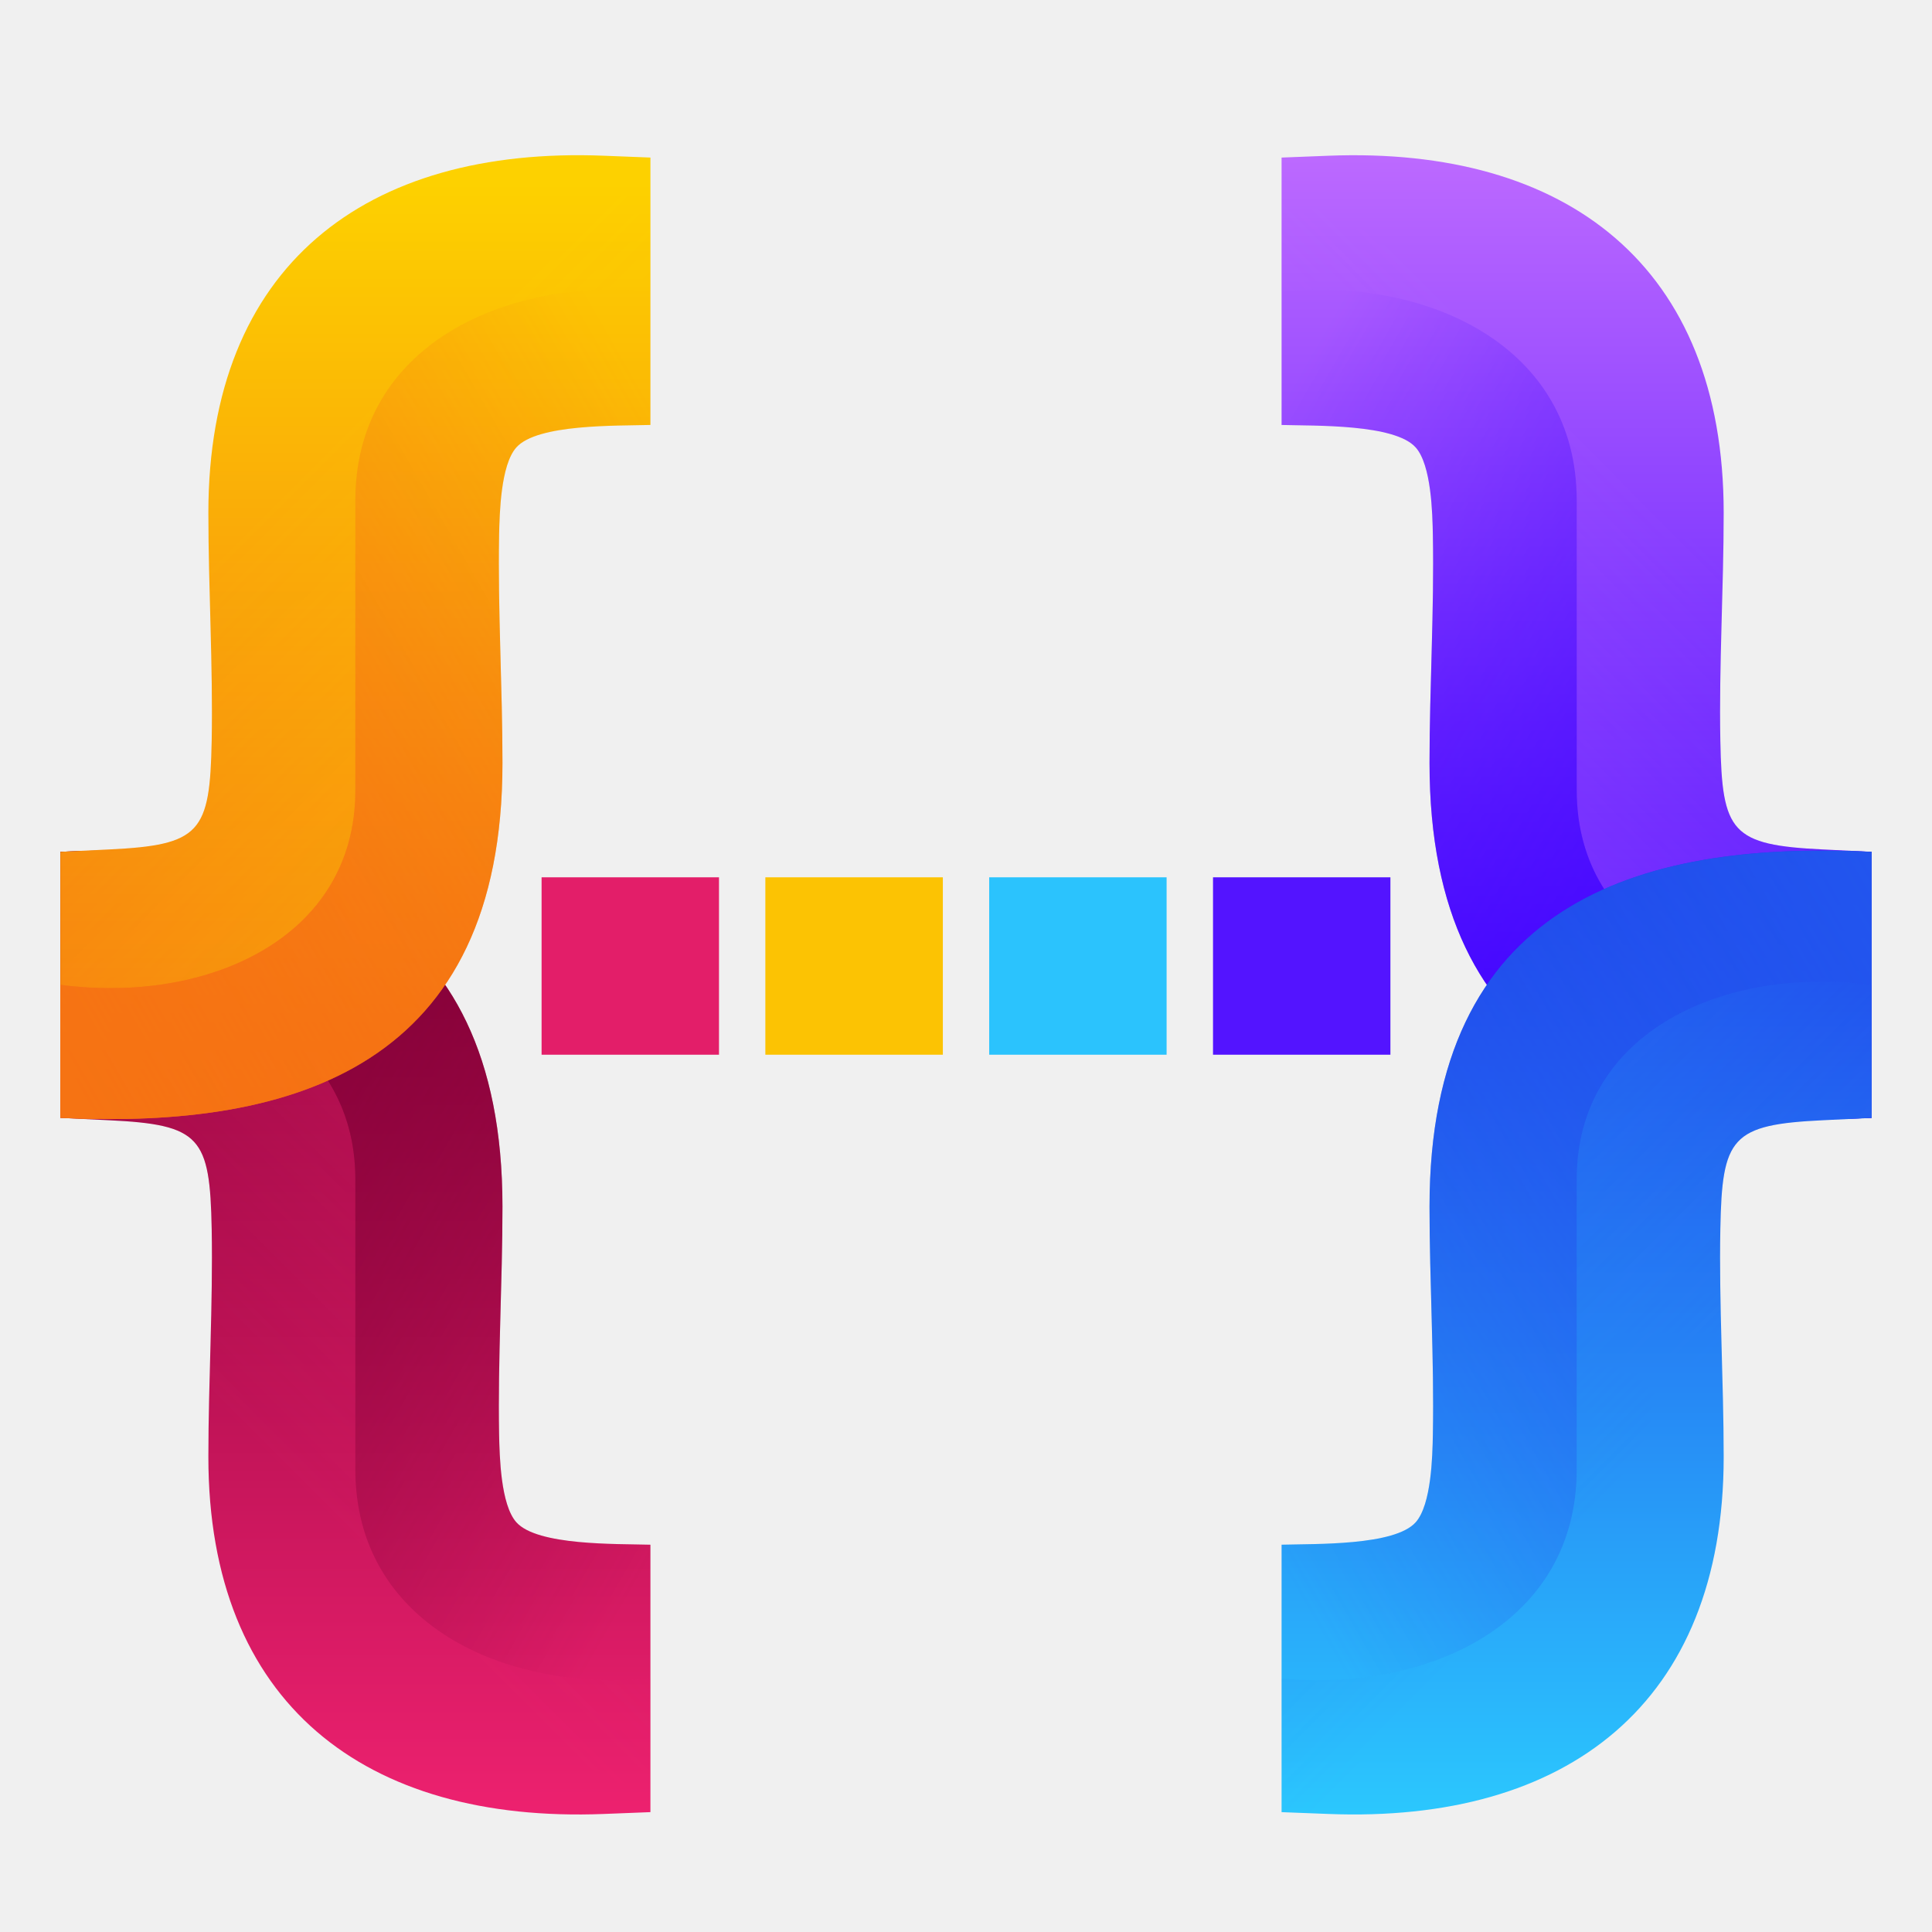
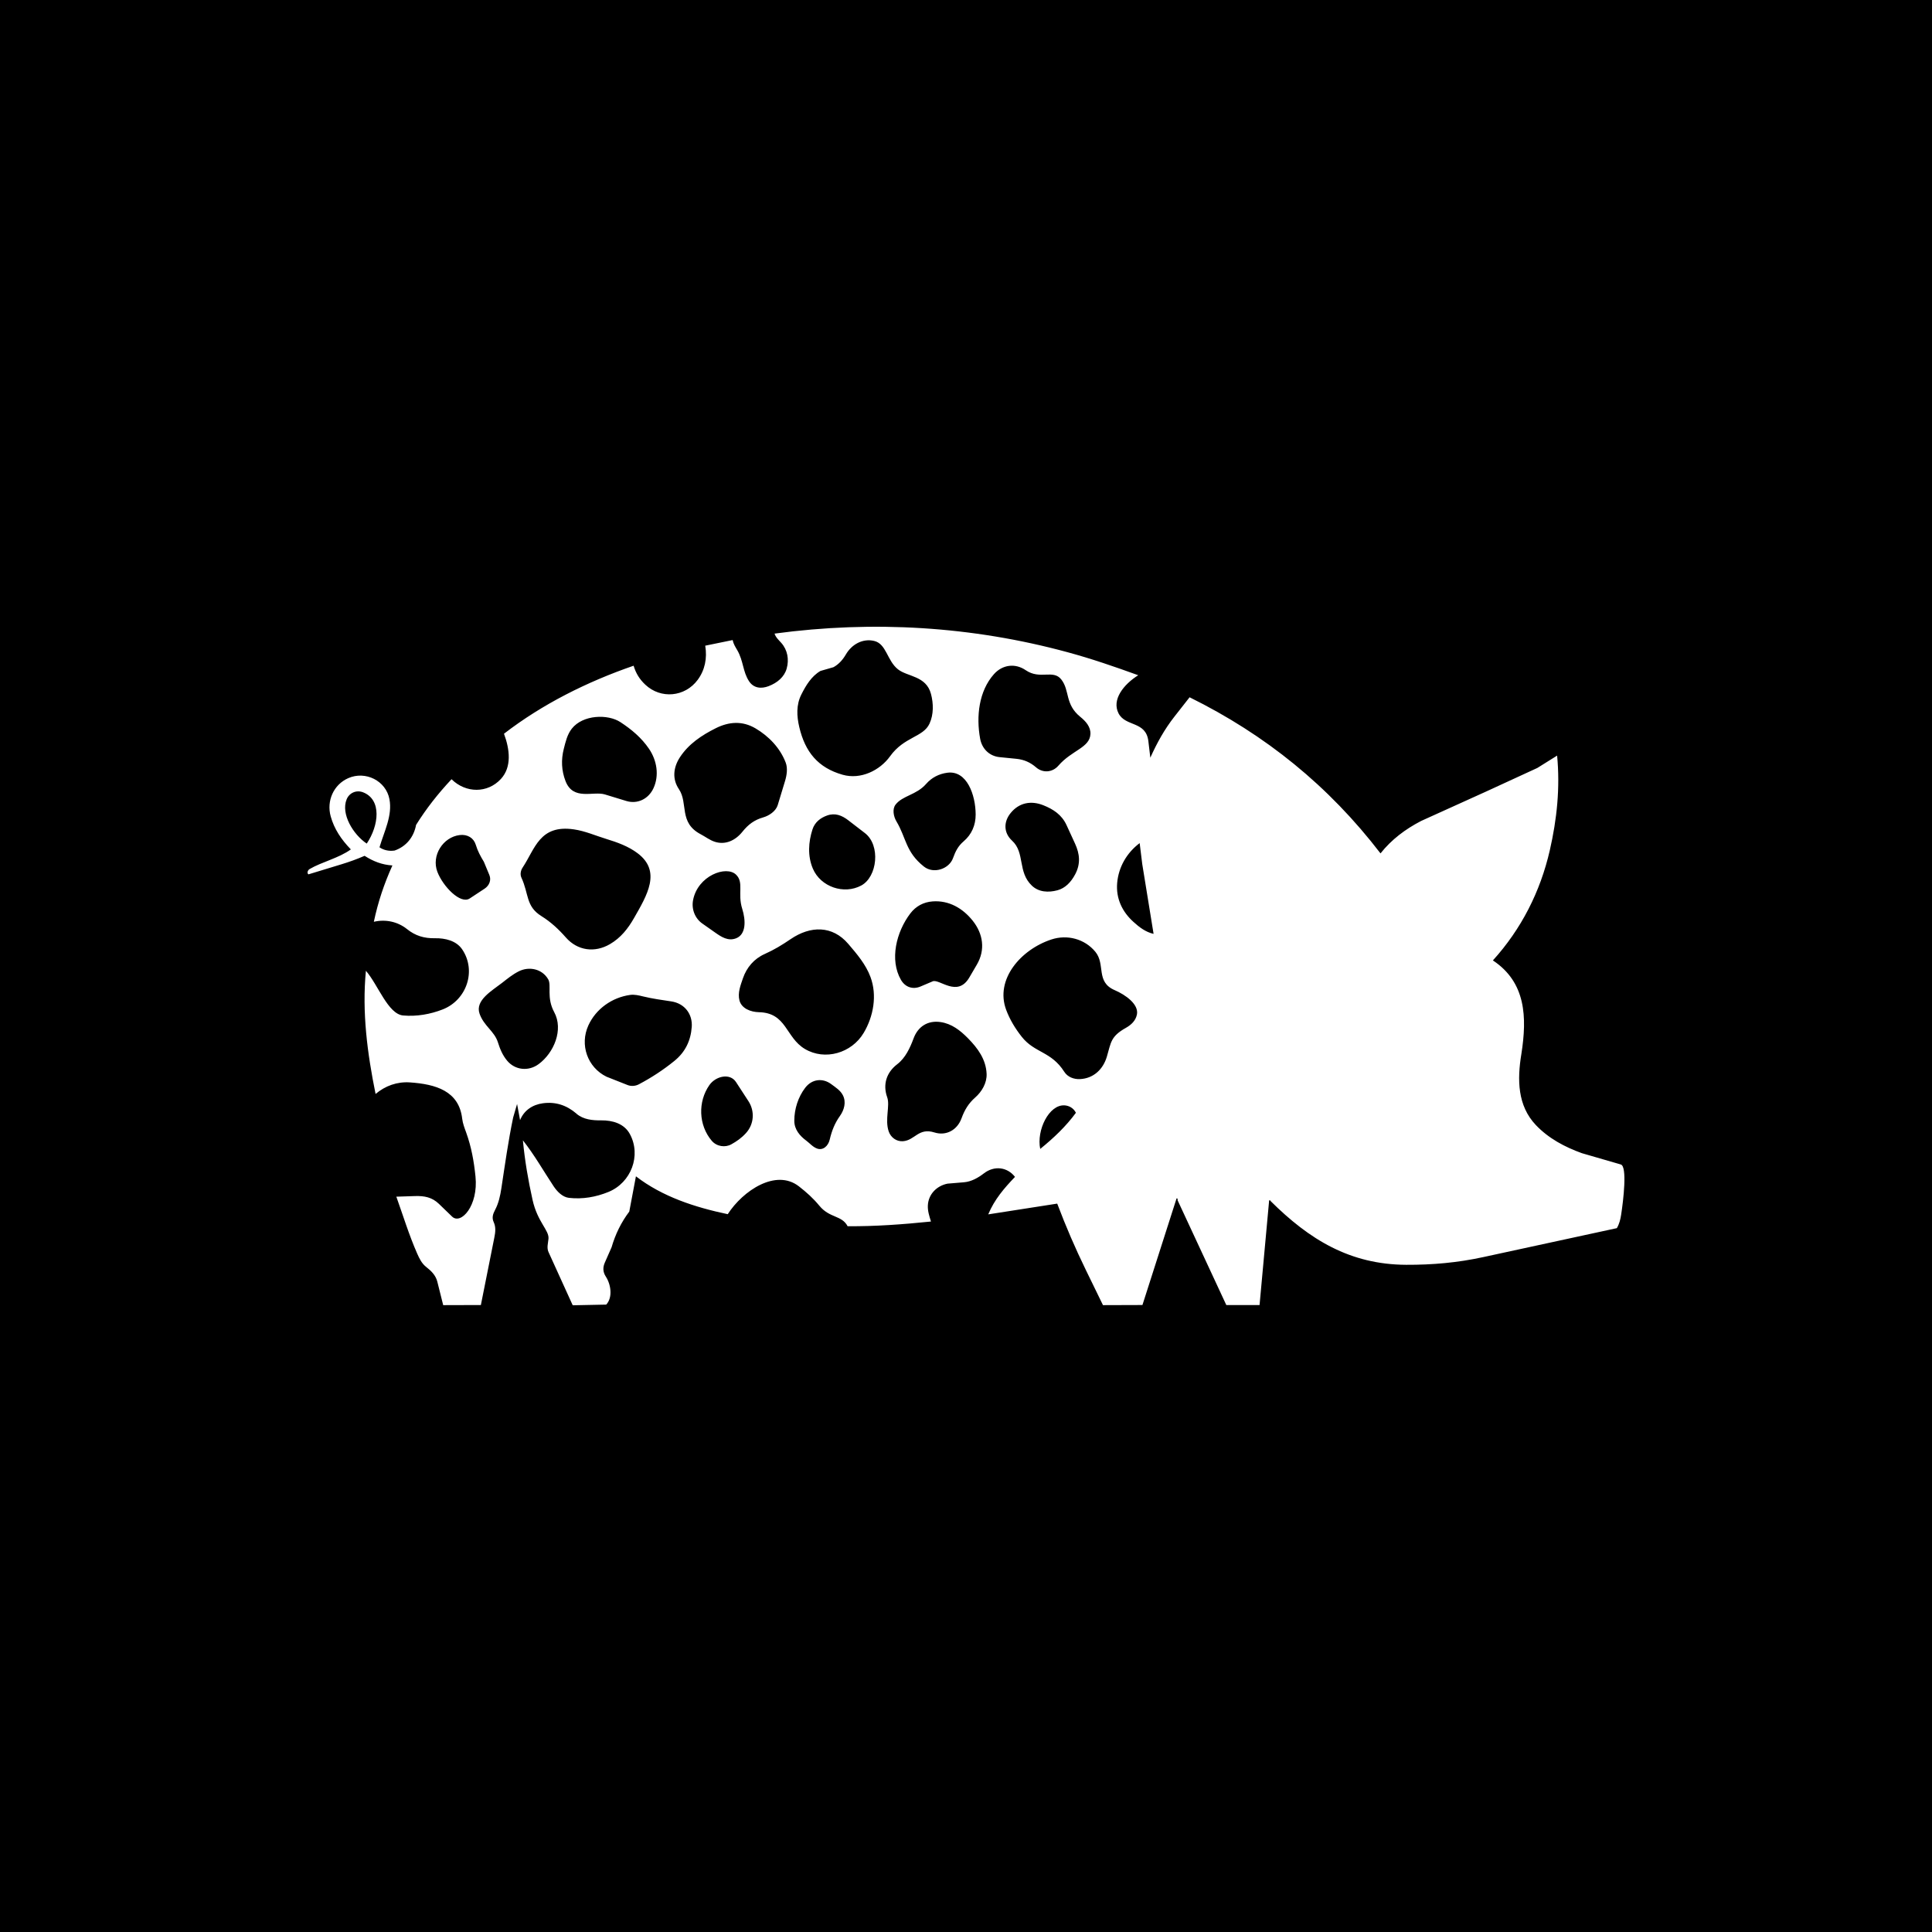
- <svg xmlns="http://www.w3.org/2000/svg" xmlns:xlink="http://www.w3.org/1999/xlink" id="Layer_1" data-name="Layer 1" viewBox="0 0 1080 1080">
+ <svg xmlns="http://www.w3.org/2000/svg" id="Layer_1" data-name="Layer 1" viewBox="0 0 1080 1080">
  <defs>
    <style>
      .cls-1 {
-         mask: url(#mask);
-       }
- 
-       .cls-2 {
-         fill: #f67313;
-       }
- 
-       .cls-2, .cls-3, .cls-4, .cls-5, .cls-6, .cls-7, .cls-8, .cls-9 {
-         fill-rule: evenodd;
-       }
- 
-       .cls-10 {
-         fill: #2bc3fd;
-       }
- 
-       .cls-11 {
-         fill: url(#linear-gradient-8);
-       }
- 
-       .cls-12 {
-         fill: url(#linear-gradient-7);
-       }
- 
-       .cls-13 {
-         fill: url(#linear-gradient-5);
-       }
- 
-       .cls-14 {
-         fill: url(#linear-gradient-6);
-       }
- 
-       .cls-15 {
-         fill: url(#linear-gradient-9);
-       }
- 
-       .cls-16 {
-         fill: url(#linear-gradient-4);
-       }
- 
-       .cls-17 {
-         fill: url(#linear-gradient-3);
-       }
- 
-       .cls-18 {
-         fill: url(#linear-gradient-2);
-       }
- 
-       .cls-19 {
-         fill: url(#linear-gradient);
-       }
- 
-       .cls-20 {
-         mask: url(#mask-2);
-       }
- 
-       .cls-21 {
-         mask: url(#mask-3);
-       }
- 
-       .cls-22 {
-         mask: url(#mask-4);
-       }
- 
-       .cls-23 {
-         mask: url(#mask-5);
-       }
- 
-       .cls-24 {
-         mask: url(#mask-7);
-       }
- 
-       .cls-25 {
-         mask: url(#mask-6);
-       }
- 
-       .cls-26 {
-         mask: url(#mask-1);
-       }
- 
-       .cls-3 {
-         fill: #830037;
-       }
- 
-       .cls-4 {
-         fill: #2684f5;
-       }
- 
-       .cls-27 {
-         clip-path: url(#clippath-1);
-       }
- 
-       .cls-28 {
-         clip-path: url(#clippath-3);
-       }
- 
-       .cls-29 {
-         clip-path: url(#clippath-2);
-       }
- 
-       .cls-30 {
-         fill: #fcc303;
-       }
- 
-       .cls-31 {
-         clip-rule: evenodd;
-         fill: none;
-       }
- 
-       .cls-32 {
-         fill: url(#linear-gradient-10);
-       }
- 
-       .cls-33 {
-         fill: url(#linear-gradient-11);
-       }
- 
-       .cls-34 {
-         fill: url(#linear-gradient-12);
-       }
- 
-       .cls-5 {
-         fill: #eb206e;
-       }
- 
-       .cls-35 {
-         fill: #e31e69;
-       }
- 
-       .cls-6 {
-         fill: #25e;
-       }
- 
-       .cls-7 {
-         fill: #4004ff;
-       }
- 
-       .cls-8 {
-         fill: #b866ff;
-       }
- 
-       .cls-36 {
-         fill: #5314ff;
-       }
- 
-       .cls-37 {
-         clip-path: url(#clippath);
-       }
- 
-       .cls-9 {
-         fill: #fdd000;
+         fill: #fff;
      }
    </style>
-     <clipPath id="clippath">
-       <path class="cls-31" d="M33.74,476.18v148.72l26.92,1.31c51.56,2.44,56.68,9.4,57.68,60.87.76,42.13-1.86,84.99-1.86,127.32,0,138.03,87.73,204.84,220.96,199.62l26.15-1.03v-149.49c-19-.55-63.26.62-74.96-12.55-8.78-9.86-9.36-36.83-9.64-49.11-.75-42.11,1.89-84.99,1.89-127.33,0-168.73-115.19-204.73-247.15-198.33" />
-     </clipPath>
-     <linearGradient id="linear-gradient" x1="881.34" y1="-1703.07" x2="881.34" y2="-2236.99" gradientTransform="translate(1080 -1222.71) rotate(-180)" gradientUnits="userSpaceOnUse">
-       <stop offset="0" stop-color="#820036" />
-       <stop offset="1" stop-color="#ed216f" />
-     </linearGradient>
-     <linearGradient id="linear-gradient-2" x1="392.28" y1="-1233.42" x2="828.92" y2="-1670.06" gradientTransform="translate(983.99 -844.98) rotate(-180)" gradientUnits="userSpaceOnUse">
-       <stop offset="0" stop-color="#fff" />
-       <stop offset="1" stop-color="#000" />
-     </linearGradient>
-     <mask id="mask" x="33.74" y="548.66" width="329.85" height="465.65" maskUnits="userSpaceOnUse">
-       <rect class="cls-18" x="33.74" y="548.66" width="329.85" height="465.65" />
-     </mask>
-     <linearGradient id="linear-gradient-3" x1="1005.65" y1="-1427.29" x2="589.1" y2="-1667.63" gradientTransform="translate(983.99 -847.06) rotate(-180)" xlink:href="#linear-gradient-2" />
-     <mask id="mask-1" x="33.74" y="475.49" width="329.85" height="463.72" maskUnits="userSpaceOnUse">
-       <rect class="cls-17" x="33.74" y="475.49" width="329.85" height="463.72" />
-     </mask>
-     <clipPath id="clippath-1">
-       <path class="cls-31" d="M33.74,624.9v-148.72l26.92-1.31c51.56-2.45,56.68-9.43,57.68-60.85.76-42.13-1.86-85.01-1.86-127.35,0-138.05,87.73-204.85,220.96-199.62l26.15,1.03v149.47c-19,.55-63.26-.62-74.96,12.56-8.78,9.84-9.36,36.83-9.64,49.08-.75,42.13,1.89,85.01,1.89,127.34,0,168.75-115.19,204.75-247.15,198.35" />
-     </clipPath>
-     <linearGradient id="linear-gradient-4" x1="881.34" y1="-1848.26" x2="881.34" y2="-1324.55" gradientTransform="translate(1080 -1222.71) rotate(-180)" gradientUnits="userSpaceOnUse">
-       <stop offset="0" stop-color="#f56b15" />
-       <stop offset="1" stop-color="#fdd100" />
-     </linearGradient>
-     <linearGradient id="linear-gradient-5" x1="392.2" y1="-1570.49" x2="828.83" y2="-1134.21" gradientTransform="translate(983.99 -858.09) rotate(-180)" xlink:href="#linear-gradient-2" />
-     <mask id="mask-2" x="33.74" y="86.77" width="329.85" height="465.62" maskUnits="userSpaceOnUse">
-       <rect class="cls-13" x="33.74" y="86.78" width="329.85" height="465.62" />
-     </mask>
-     <linearGradient id="linear-gradient-6" x1="1005.69" y1="-1376.82" x2="589.11" y2="-1136.46" gradientTransform="translate(983.99 -855.96) rotate(-180)" xlink:href="#linear-gradient-2" />
-     <mask id="mask-3" x="33.74" y="161.85" width="329.85" height="463.74" maskUnits="userSpaceOnUse">
-       <rect class="cls-14" x="33.74" y="161.85" width="329.85" height="463.74" />
-     </mask>
-     <clipPath id="clippath-2">
-       <path class="cls-31" d="M1046.26,624.9v-148.72l-26.93-1.31c-51.58-2.48-56.69-9.43-57.65-60.88-.79-42.13,1.87-85.01,1.87-127.31,0-138.05-87.74-204.85-220.97-199.62l-26.18,1.03v149.47c18.98.55,63.27-.62,74.98,12.56,8.78,9.84,9.38,36.83,9.6,49.08.79,42.13-1.87,85.01-1.87,127.34,0,168.75,115.21,204.75,247.15,198.35" />
-     </clipPath>
-     <linearGradient id="linear-gradient-7" x1="198.66" y1="-1848.62" x2="198.66" y2="-1311.16" gradientTransform="translate(1080 -1222.71) rotate(-180)" gradientUnits="userSpaceOnUse">
-       <stop offset="0" stop-color="#3a00ff" />
-       <stop offset="1" stop-color="#bc69ff" />
-     </linearGradient>
-     <linearGradient id="linear-gradient-8" x1="567.92" y1="-1570.51" x2="131.26" y2="-1134.2" gradientTransform="translate(1056.09 -858.09) rotate(-180)" xlink:href="#linear-gradient-2" />
-     <mask id="mask-4" x="716.41" y="86.76" width="329.85" height="465.63" maskUnits="userSpaceOnUse">
-       <rect class="cls-11" x="716.41" y="86.76" width="329.85" height="465.63" />
-     </mask>
-     <linearGradient id="linear-gradient-9" x1="-45.56" y1="-1376.81" x2="371.01" y2="-1136.44" gradientTransform="translate(1056.09 -855.96) rotate(-180)" xlink:href="#linear-gradient-2" />
-     <mask id="mask-5" x="716.41" y="161.84" width="329.85" height="463.75" maskUnits="userSpaceOnUse">
-       <rect class="cls-15" x="716.41" y="161.86" width="329.85" height="463.74" />
-     </mask>
-     <clipPath id="clippath-3">
-       <path class="cls-31" d="M1046.26,476.19v148.72l-26.93,1.29c-51.58,2.45-56.69,9.41-57.65,60.87-.79,42.13,1.87,85.01,1.87,127.34,0,138.03-87.74,204.84-220.97,199.6l-26.18-1.01v-149.51c18.98-.55,63.27.64,74.98-12.53,8.78-9.86,9.38-36.84,9.6-49.11.79-42.13-1.87-84.99-1.87-127.33,0-168.73,115.21-204.77,247.15-198.33" />
-     </clipPath>
-     <linearGradient id="linear-gradient-10" x1="198.66" y1="-1636.81" x2="198.66" y2="-2276.83" gradientTransform="translate(1080 -1222.71) rotate(-180)" gradientUnits="userSpaceOnUse">
-       <stop offset="0" stop-color="#1e27e8" />
-       <stop offset="1" stop-color="#2cd2ff" />
-     </linearGradient>
-     <linearGradient id="linear-gradient-11" x1="-45.56" y1="-1427.28" x2="371" y2="-1667.64" gradientTransform="translate(1056.09 -847.06) rotate(-180)" xlink:href="#linear-gradient-2" />
-     <mask id="mask-6" x="716.41" y="475.46" width="329.85" height="463.76" maskUnits="userSpaceOnUse">
-       <rect class="cls-33" x="716.41" y="475.46" width="329.85" height="463.76" />
-     </mask>
-     <linearGradient id="linear-gradient-12" x1="567.8" y1="-1233.42" x2="131.15" y2="-1670.07" gradientTransform="translate(1056.09 -844.98) rotate(-180)" xlink:href="#linear-gradient-2" />
-     <mask id="mask-7" x="716.41" y="548.67" width="329.85" height="465.63" maskUnits="userSpaceOnUse">
-       <rect class="cls-34" x="716.41" y="548.67" width="329.85" height="465.63" />
-     </mask>
  </defs>
-   <g>
-     <g class="cls-37">
-       <rect class="cls-19" x="33.74" y="469.78" width="329.85" height="549.45" />
-     </g>
-     <g class="cls-1">
-       <path class="cls-5" d="M33.74,550.54c81.36-10.82,164.9,25.54,164.9,108.76v162.09c0,86.37,83.32,124.59,164.96,116.85v74.75l-26.15,1.03c-133.23,5.21-220.96-61.59-220.96-199.62,0-42.33,2.62-85.2,1.86-127.32-1-51.47-6.12-58.42-57.68-60.87l-26.92-1.31v-74.36Z" />
-     </g>
-     <g class="cls-26">
-       <path class="cls-3" d="M33.74,476.18v74.36c81.36-10.82,164.9,25.54,164.9,108.76v162.09c0,86.37,83.32,124.59,164.96,116.85v-74.74c-19-.55-63.26.62-74.96-12.55-8.78-9.86-9.36-36.83-9.64-49.11-.75-42.11,1.89-84.99,1.89-127.33,0-168.73-115.19-204.73-247.15-198.33" />
-     </g>
-     <g class="cls-27">
-       <rect class="cls-16" x="33.74" y="81.83" width="329.85" height="549.47" />
-     </g>
-     <g class="cls-20">
-       <path class="cls-9" d="M33.74,550.52c81.36,10.82,164.9-25.54,164.9-108.76v-162.1c0-86.35,83.32-124.56,164.96-116.81v-74.75l-26.15-1.03c-133.23-5.23-220.96,61.57-220.96,199.62,0,42.34,2.62,85.22,1.86,127.35-1,51.42-6.12,58.4-57.68,60.85l-26.92,1.31v74.34Z" />
-     </g>
-     <g class="cls-21">
-       <path class="cls-2" d="M33.74,624.9v-74.37c81.36,10.82,164.9-25.54,164.9-108.76v-162.1c0-86.35,83.32-124.56,164.96-116.81v74.72c-19,.55-63.26-.62-74.96,12.56-8.78,9.84-9.36,36.83-9.64,49.08-.75,42.13,1.89,85.01,1.89,127.34,0,168.75-115.19,204.75-247.15,198.35" />
-     </g>
-   </g>
-   <g>
-     <g class="cls-29">
-       <rect class="cls-12" x="716.41" y="81.84" width="329.85" height="549.47" />
-     </g>
-     <g class="cls-22">
-       <path class="cls-8" d="M1046.26,550.53c-81.36,10.82-164.87-25.54-164.87-108.76v-162.1c0-86.35-83.34-124.59-164.98-116.85v-74.72l26.18-1.03c133.23-5.23,220.97,61.57,220.97,199.62,0,42.3-2.66,85.18-1.87,127.31.96,51.46,6.07,58.41,57.65,60.88l26.93,1.31v74.34Z" />
-     </g>
-     <g class="cls-23">
-       <path class="cls-7" d="M1046.26,624.9v-74.37c-81.36,10.82-164.87-25.54-164.87-108.76v-162.1c0-86.35-83.34-124.59-164.98-116.85v74.75c18.98.55,63.27-.62,74.98,12.56,8.78,9.84,9.38,36.83,9.6,49.08.79,42.13-1.87,85.01-1.87,127.34,0,168.75,115.21,204.75,247.15,198.35" />
-     </g>
-     <g class="cls-28">
-       <rect class="cls-32" x="716.41" y="469.75" width="329.85" height="549.49" />
-     </g>
-     <g class="cls-25">
-       <path class="cls-6" d="M1046.26,476.19v74.34c-81.36-10.81-164.87,25.56-164.87,108.78v162.09c0,86.37-83.34,124.57-164.98,116.85v-74.76c18.98-.55,63.27.64,74.98-12.53,8.78-9.86,9.38-36.84,9.6-49.11.79-42.13-1.87-84.99-1.87-127.33,0-168.73,115.21-204.77,247.15-198.33" />
-     </g>
-     <g class="cls-24">
-       <path class="cls-4" d="M1046.26,550.53c-81.36-10.81-164.87,25.56-164.87,108.78v162.09c0,86.37-83.34,124.57-164.98,116.85v74.75l26.18,1.01c133.23,5.23,220.97-61.57,220.97-199.6,0-42.33-2.66-85.22-1.87-127.34.96-51.45,6.07-58.42,57.65-60.87l26.93-1.29v-74.37Z" />
-     </g>
-   </g>
-   <g>
-     <rect class="cls-36" x="678.08" y="490.42" width="99.17" height="99.17" />
-     <rect class="cls-10" x="552.97" y="490.42" width="99.17" height="99.17" />
-     <rect class="cls-30" x="427.84" y="490.42" width="99.22" height="99.17" />
-     <rect class="cls-35" x="302.75" y="490.42" width="99.17" height="99.17" />
-   </g>
+   <rect x="-53.68" y="-43.52" width="1185.01" height="1185.01" />
+   <path class="cls-1" d="M322.28,622.55c-5.56-4.75-11.7-6.78-18.85-5.81-5.74.78-10.53,3.98-12.71,9.42l-1.67-9.02-2.19,7.54c-2.76,13.21-4.56,26.23-6.59,39.57-.65,4.3-1.57,8.43-3.55,12.16-1.19,2.24-1.86,4.35-.74,6.77,1.3,2.78.95,5.67.34,8.71l-7.51,37.63-21.06.06-3.29-13.12c-.91-3.65-3.48-6.08-6.34-8.33-2.35-1.85-3.7-4.63-4.92-7.39-4.57-10.39-7.8-21.04-11.65-31.79l10.46-.34c5.22-.17,9.53.67,13.33,4.34l7.37,7.12c4.92,4.76,14.77-6.01,13.09-22.42-.87-8.54-2.3-16.5-5.22-24.61-.89-2.46-1.9-5.01-2.21-7.68-1.79-15.55-14.83-19.3-29.23-20.29-7.16-.49-13.74,1.89-19.19,6.46-4.62-22.75-7.64-45.64-5.41-68.86,6.78,7.77,12.36,24.25,20.84,24.99,7.49.66,15.14-.66,22.12-3.4,13.45-5.29,18.94-21.67,10.84-33.59-3.3-4.86-9.58-6.29-15.11-6.19-6.15.12-11.04-1.37-15.65-5.07-5.3-4.25-12.07-5.64-18.6-4.13,2.38-11.23,5.72-21.14,10.38-31.49-5.75-.36-10.65-2.25-15.55-5.38-4.26,1.85-8.39,3.35-12.92,4.73l-18.47,5.63c-1.01-.75-.36-2.38.69-2.99,6.87-4,16.12-6.01,23.02-10.95-5.36-5.53-9.31-11.41-11.27-18.48-2.4-8.64,1.6-17.76,9.86-21.38,9.6-4.2,21.03,1.46,22.98,11.77,1.74,9.18-2.9,17.91-5.56,26.91,2.38,1.64,5.48,2.28,8.46,1.81,6.5-2.29,10.72-7.5,11.99-14.33,5.74-9.2,12.29-17.5,19.82-25.54,8.01,7.89,20.14,7.94,27.59-.14,6.16-6.68,4.99-16.53,1.73-25.29,21.54-16.6,46.46-29.04,72.46-38.02,1.29,4.33,3.41,7.66,6.54,10.6,8.66,8.15,22.17,6.93,29.29-2.71,4-5.41,5.39-12.02,4.21-19.09l15.32-3.14c.48,2.24,1.52,3.83,2.59,5.66,3.46,5.95,3.06,11.98,6.57,17.34,2.6,3.97,6.85,4.33,10.94,2.77,4.89-1.87,8.77-5.14,10.09-9.78,1.46-5.14.5-10.48-3.01-14.42-1.43-1.61-3.08-3.05-3.75-5.18,55.13-7.43,110.4-4.11,163.82,10.41,13.47,3.66,26.18,8.04,39.48,12.86-8.19,5.14-14.95,13.69-10.99,21.34,3.92,7.58,15.31,4.11,16.66,15.56l1.09,9.2c3.7-8.26,7.91-15.88,13.5-23l8.45-10.78c42.52,21,77.78,49.56,106.72,87.27,6.13-7.73,13.86-13.54,22.71-18.13l36.58-16.56,28.39-13.07,11.05-6.9c1.71,18.09-.1,35.49-4.09,52.93-5.31,23.17-15.93,44.03-31.81,61.56,18.5,12.27,19.13,31.75,15.92,52.28-2.38,14.4-2.19,28.94,8.11,39.77,7.08,7.44,16.08,12.23,25.72,15.71l21.75,6.31c3.69,1.07,1.43,20.01.21,27.94-.42,2.74-1,5.2-2.42,7.65l-74.79,16.21c-14.36,3.11-28.28,4.34-42.98,4.28-31.46-.14-54.17-14.14-75.82-35.66-.11-.62-.93-.54-.83.19l-5.31,57.96-18.58.02-27.29-58.7c.47-.97-.75-1.24-.66-.49l-18.94,59.16-22.06.07-9.62-19.75c-5.89-12.1-11.06-24.04-15.96-37l-38.56,6.01c3.46-8.34,8.98-14.71,14.96-20.95-4.33-5.57-11.6-6.41-17.36-1.99-3.26,2.5-7,4.65-11.19,5l-9.21.77c-6.12,1.25-10.74,6.05-10.96,12.34-.1,3.01.78,5.7,1.75,8.83-15.84,1.62-31.07,2.74-46.6,2.63-3.23-6.22-10.02-4.44-15.78-11.44-3.4-4.14-7.11-7.48-11.44-10.85-12.83-9.99-31.3,2.38-39.79,15.56-18.44-3.89-36.54-9.77-51.32-21.17l-3.72,19.72c-4.58,6.07-7.76,12.64-9.89,19.93l-3.78,8.58c-1.12,2.55-1.19,5.14.55,7.81,2.83,4.32,4,11.61.24,15.67l-18.74.38-13.54-29.78c-1.07-2.36-.23-4.98,0-7.42.43-4.75-6.14-9.28-8.91-21.73-2.44-10.97-4.3-21.72-5.4-33.29,6.52,8.27,11.42,17.01,17.15,25.65,1.97,2.97,4.97,6.11,8.6,6.52,7.62.86,15.07-.44,22.11-3.32,12.63-5.17,18.44-20.37,11.93-32.37-3.18-5.87-9.72-7.7-16.02-7.63-4.85.06-9.97-.43-13.81-3.71ZM519.62,404.48c2.35-5.14,2.21-11.24.81-16.55-2.71-10.24-13.1-9.54-18.46-13.78-6.14-4.85-6.42-14.26-13.33-15.87-6.52-1.52-12.56,2.01-15.8,7.58-1.71,2.94-4.02,5.54-6.94,7.11l-7.28,2.1c-5.05,2.98-8.11,8.07-10.7,13.24-2.87,5.73-2.57,11.98-1.11,18.17,3.26,13.83,10.42,22.69,24.23,26.61,10.11,2.87,20.82-2.4,26.52-10.34,7.89-10.99,18.56-10.58,22.06-18.27ZM635.54,567.18c1.17-5.72-6.26-11.03-12.46-13.7-10.71-4.61-4.98-14.4-10.77-21.42-5.96-7.23-15.72-9.8-24.57-6.89-17.18,5.65-31.6,22.38-25.29,39.33,2.04,5.49,5.14,10.55,8.72,15.08,7.22,9.13,16.46,8.06,23.76,19.55,1.88,2.96,5.38,4.26,8.81,4.09,7.54-.36,12.92-5.46,15.01-12.58,2.36-8.03,2.1-11.27,10.69-16.1,2.92-1.64,5.41-3.99,6.09-7.36ZM482.79,577.42c5.52-9.27,7.62-21.05,3.81-31.29-2.63-7.08-7.64-12.91-12.41-18.49-8.86-10.37-21.11-10.23-32.22-2.66-4.74,3.23-9.27,5.99-14.49,8.31-5.92,2.64-10.07,7.48-12.16,13.54-1.35,3.91-3.05,8.23-1.96,12.41,1.21,4.64,6.49,6.49,10.84,6.58,15.61.33,14.87,14.08,25.73,20.55,11.22,6.68,26.13,2.34,32.85-8.94ZM354.36,513.31c7.31-12.79,15.56-26.22,2.04-36.36-5.21-3.91-11.25-6.07-17.62-8.02-6.03-1.85-11.61-4.37-17.94-5.3-19.23-2.82-21.71,10.86-28.72,21.39-1.05,1.57-1.47,3.81-.66,5.56,4.26,9.19,2.38,16.05,11.21,21.54,5.27,3.28,9.62,7.35,13.65,11.93,6.49,7.38,16.11,8.74,24.71,3.69,5.97-3.51,10-8.6,13.32-14.42ZM426.62,456.93c3.34-.95,7.1-3.49,8.13-6.87l4.11-13.53c.94-3.11,1.56-7.05.36-10.21-3.14-8.24-9.51-14.81-16.89-19.16-7.35-4.33-14.88-3.76-22.24-.07-7.87,3.94-15.11,8.76-19.99,16.19-3.72,5.67-4.42,12.17-.6,17.83,5.34,7.9-.22,18.75,12.21,25.25,2.66,1.39,5.03,3.31,8,4.24,5.81,1.82,11.4-.77,15.29-5.63,3.29-4.11,6.72-6.64,11.63-8.04ZM537.5,625.15c1.66-4.62,3.92-8.37,7.65-11.65s6.58-8.14,6.37-13.18c-.33-8.11-4.94-14.36-10.36-19.87-4.4-4.47-9.15-8.2-15.4-9.11-7.04-1.03-12.56,2.42-15.04,9.07-2,5.37-4.57,10.99-9.19,14.52-5.99,4.58-8.14,11.3-5.58,18.45,1.69,4.73-1.42,12.38.83,19.06,1.14,3.38,4.34,5.77,7.97,5.51,6.72-.48,8.65-7.73,17.61-4.9,6.63,2.09,12.81-1.44,15.13-7.9ZM603.98,400.8c-8.84-7.14-5.83-14.74-10.7-20.96-4.57-5.83-11.86.31-19.9-5.2-5.88-4.03-13-3.12-17.76,2.22-8.44,9.48-10,23.63-7.71,36.11,1.03,5.61,5.17,9.7,10.84,10.27l9.4.94c4.35.44,7.83,2.01,11.05,4.8,3.82,3.31,9.18,2.82,12.45-.97,7.48-8.66,17.55-9.99,17.91-17.68.19-4.06-2.71-7.21-5.58-9.53ZM386.69,574.15c.54-7.22-3.92-13.22-11.42-14.36-5.24-.8-10.46-1.48-15.77-2.78-2.35-.58-4.82-1.19-7.34-.83-10,1.42-18.98,7.73-23.22,16.95-5.03,10.94-.51,23.56,10.09,28.75l11.81,4.67c2,.79,4.39.59,6.32-.43,7.03-3.73,13.53-7.95,19.85-13.08,6.11-4.96,9.11-11.35,9.67-18.89ZM350.15,447.76c6.13,1.87,12.36-1.07,15.16-7.17,3.26-7.09,1.94-15.45-2.5-21.99-4.18-6.16-9.79-10.87-15.99-14.92-7.04-4.61-20.98-4.21-27.17,3.64-2.57,3.25-3.47,7.33-4.49,11.3-1.56,6.11-1.29,12.18.97,18.01,4.31,11.13,15.42,5.45,22.06,7.48l11.95,3.65ZM541.86,546.42l4.21-7.2c4.88-8.33,3.46-17.28-2.3-24.51-5.53-6.94-13.25-11.49-22.43-10.82-5.09.37-9.4,2.69-12.49,6.76-7.85,10.35-11.65,25.89-5.22,37.08,2.38,4.14,6.66,5.56,10.98,3.72l6.76-2.87c3.75-1.59,13.82,9.24,20.49-2.16ZM301.04,594.9c8.63-6.33,14.07-19.3,8.76-29.12-4.43-8.18-1.39-14.9-3.34-18.31-3.35-5.86-10.65-7.44-16.53-4.46-3.45,1.75-6.27,4.08-9.31,6.45-5.59,4.35-15.12,9.72-12.56,17.14,2.4,6.96,8.3,9.79,10.27,16.05,1.14,3.61,2.55,7.17,5.17,10.29,4.5,5.36,11.99,6.03,17.54,1.95ZM532.73,479.72c1.41-3.9,2.88-6.79,5.95-9.41,4.5-3.84,6.74-9.08,6.72-14.99-.03-10.86-4.86-24.81-15.84-23.36-4.69.62-8.76,2.72-11.85,6.26-5.44,6.22-13.14,6.48-17.08,11.56-1.97,2.54-1.1,6.74.48,9.37,5.52,9.21,5.05,17.08,15.37,25.27,5.43,4.31,14.09,1.32,16.25-4.7ZM600.95,471.58l-4.77-10.38c-2.63-5.72-7.36-8.84-12.98-11.07-6.91-2.74-13.56-1.42-18.26,4.38-3.95,4.86-4,11,.82,15.43,7.35,6.76,2.97,17.45,11.07,25.15,3.84,3.65,9.21,3.95,14.32,2.57,4.25-1.15,7.54-4.44,9.94-9.02,3.06-5.84,2.49-11.34-.14-17.06ZM474.28,458.6c-3.69-2.84-7.47-4.33-11.96-2.72-3.69,1.32-6.83,3.73-8.13,7.74-2.28,7.03-2.81,14.87.2,21.94,4.35,10.23,17.4,14.67,27.09,9.43,8.92-4.82,10.93-22.43,1.99-29.31l-9.19-7.07ZM418.36,615.52l-6.93-10.65c-3.39-5.21-11.35-3.3-14.85,1.66-6.55,9.32-6.12,22.43,1.27,31.15,2.77,3.27,7.52,3.92,10.95,2.01,3.06-1.7,5.67-3.52,8.16-6.24,4.59-5.01,5.08-12.29,1.4-17.94ZM414.9,508c-2.7-8.56,1.08-14.68-3.44-19.06-5.5-5.32-21.41.58-24.03,14.23-.98,5.14,1.14,10.26,5.15,13.08l7.26,5.1c3.34,2.35,7.18,4.91,11.65,3.16,5.63-2.2,5.47-9.97,3.41-16.51ZM273.58,489.19l-3.09-7.44c-1.89-3.1-3.47-6.01-4.53-9.52-1.15-3.8-4.63-5.96-8.99-5.43-9.31,1.12-15.94,11.46-12.48,20.55,3.1,8.13,12.9,18.32,18.08,14.9l8.31-5.47c2.68-1.76,3.83-4.83,2.69-7.59ZM469.54,623.81c2.37-3.34,3.56-7.66,1.7-11.44-1.42-2.86-4.12-4.49-6.55-6.31-4.75-3.56-10.78-2.95-14.58,2.02-3.9,5.1-6.1,11.81-6.09,18.45,0,4.84,3.07,8.42,6.66,11.08,2.02,1.5,3.61,3.52,6.06,4.43,3.3,1.23,6.24-1.42,7.07-4.98,1.19-5.05,2.84-9.19,5.73-13.25ZM638.53,483.06l-1.45-11.76c-7.23,5.44-11.79,13.39-12.57,22.22s2.92,16.29,9.14,21.86c3.23,2.95,6.79,5.67,11.21,6.66l-6.33-38.98ZM193.77,446.84c-3.33,8.18,3.67,19.67,11.24,24.73,6.8-10.11,8.5-24.54-2.03-28.66-3.73-1.46-7.71.25-9.21,3.93ZM601.44,622.03c-1.41-2.7-3.86-3.95-6.28-4.12-8.79-.62-15.85,14.01-13.67,24.34,7.59-6.14,14.39-12.61,19.96-20.21Z" />
</svg>
